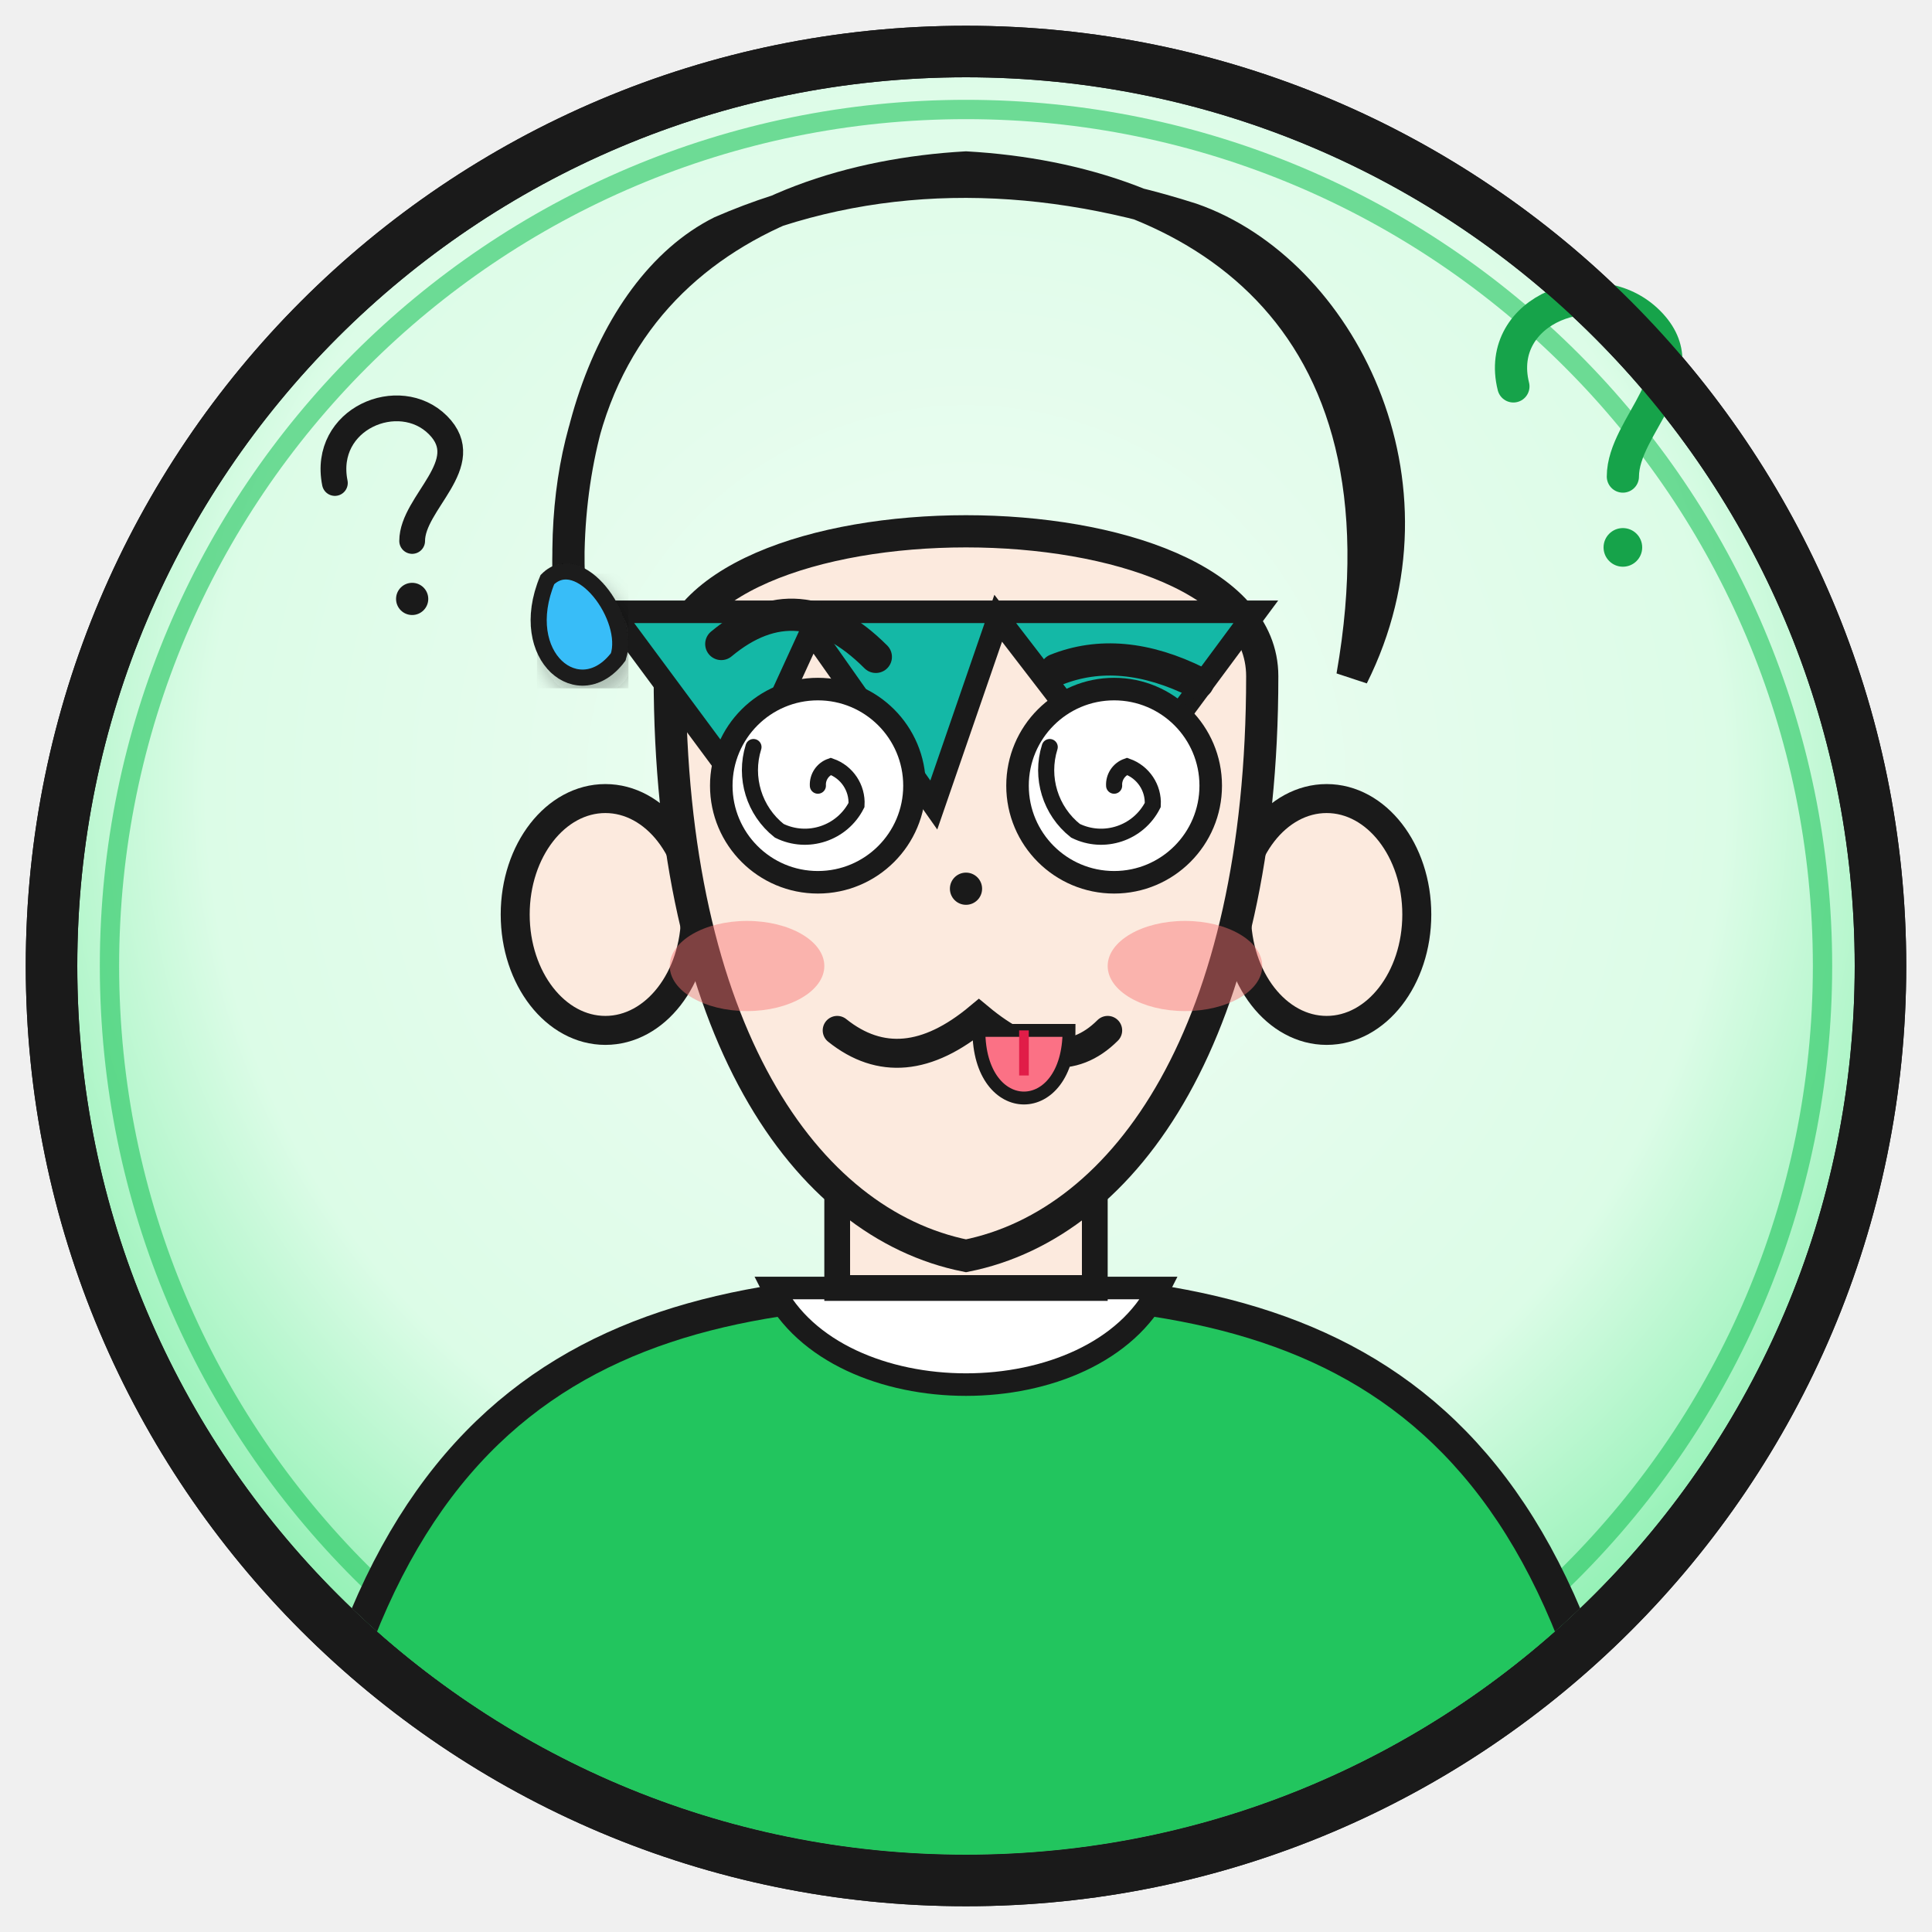
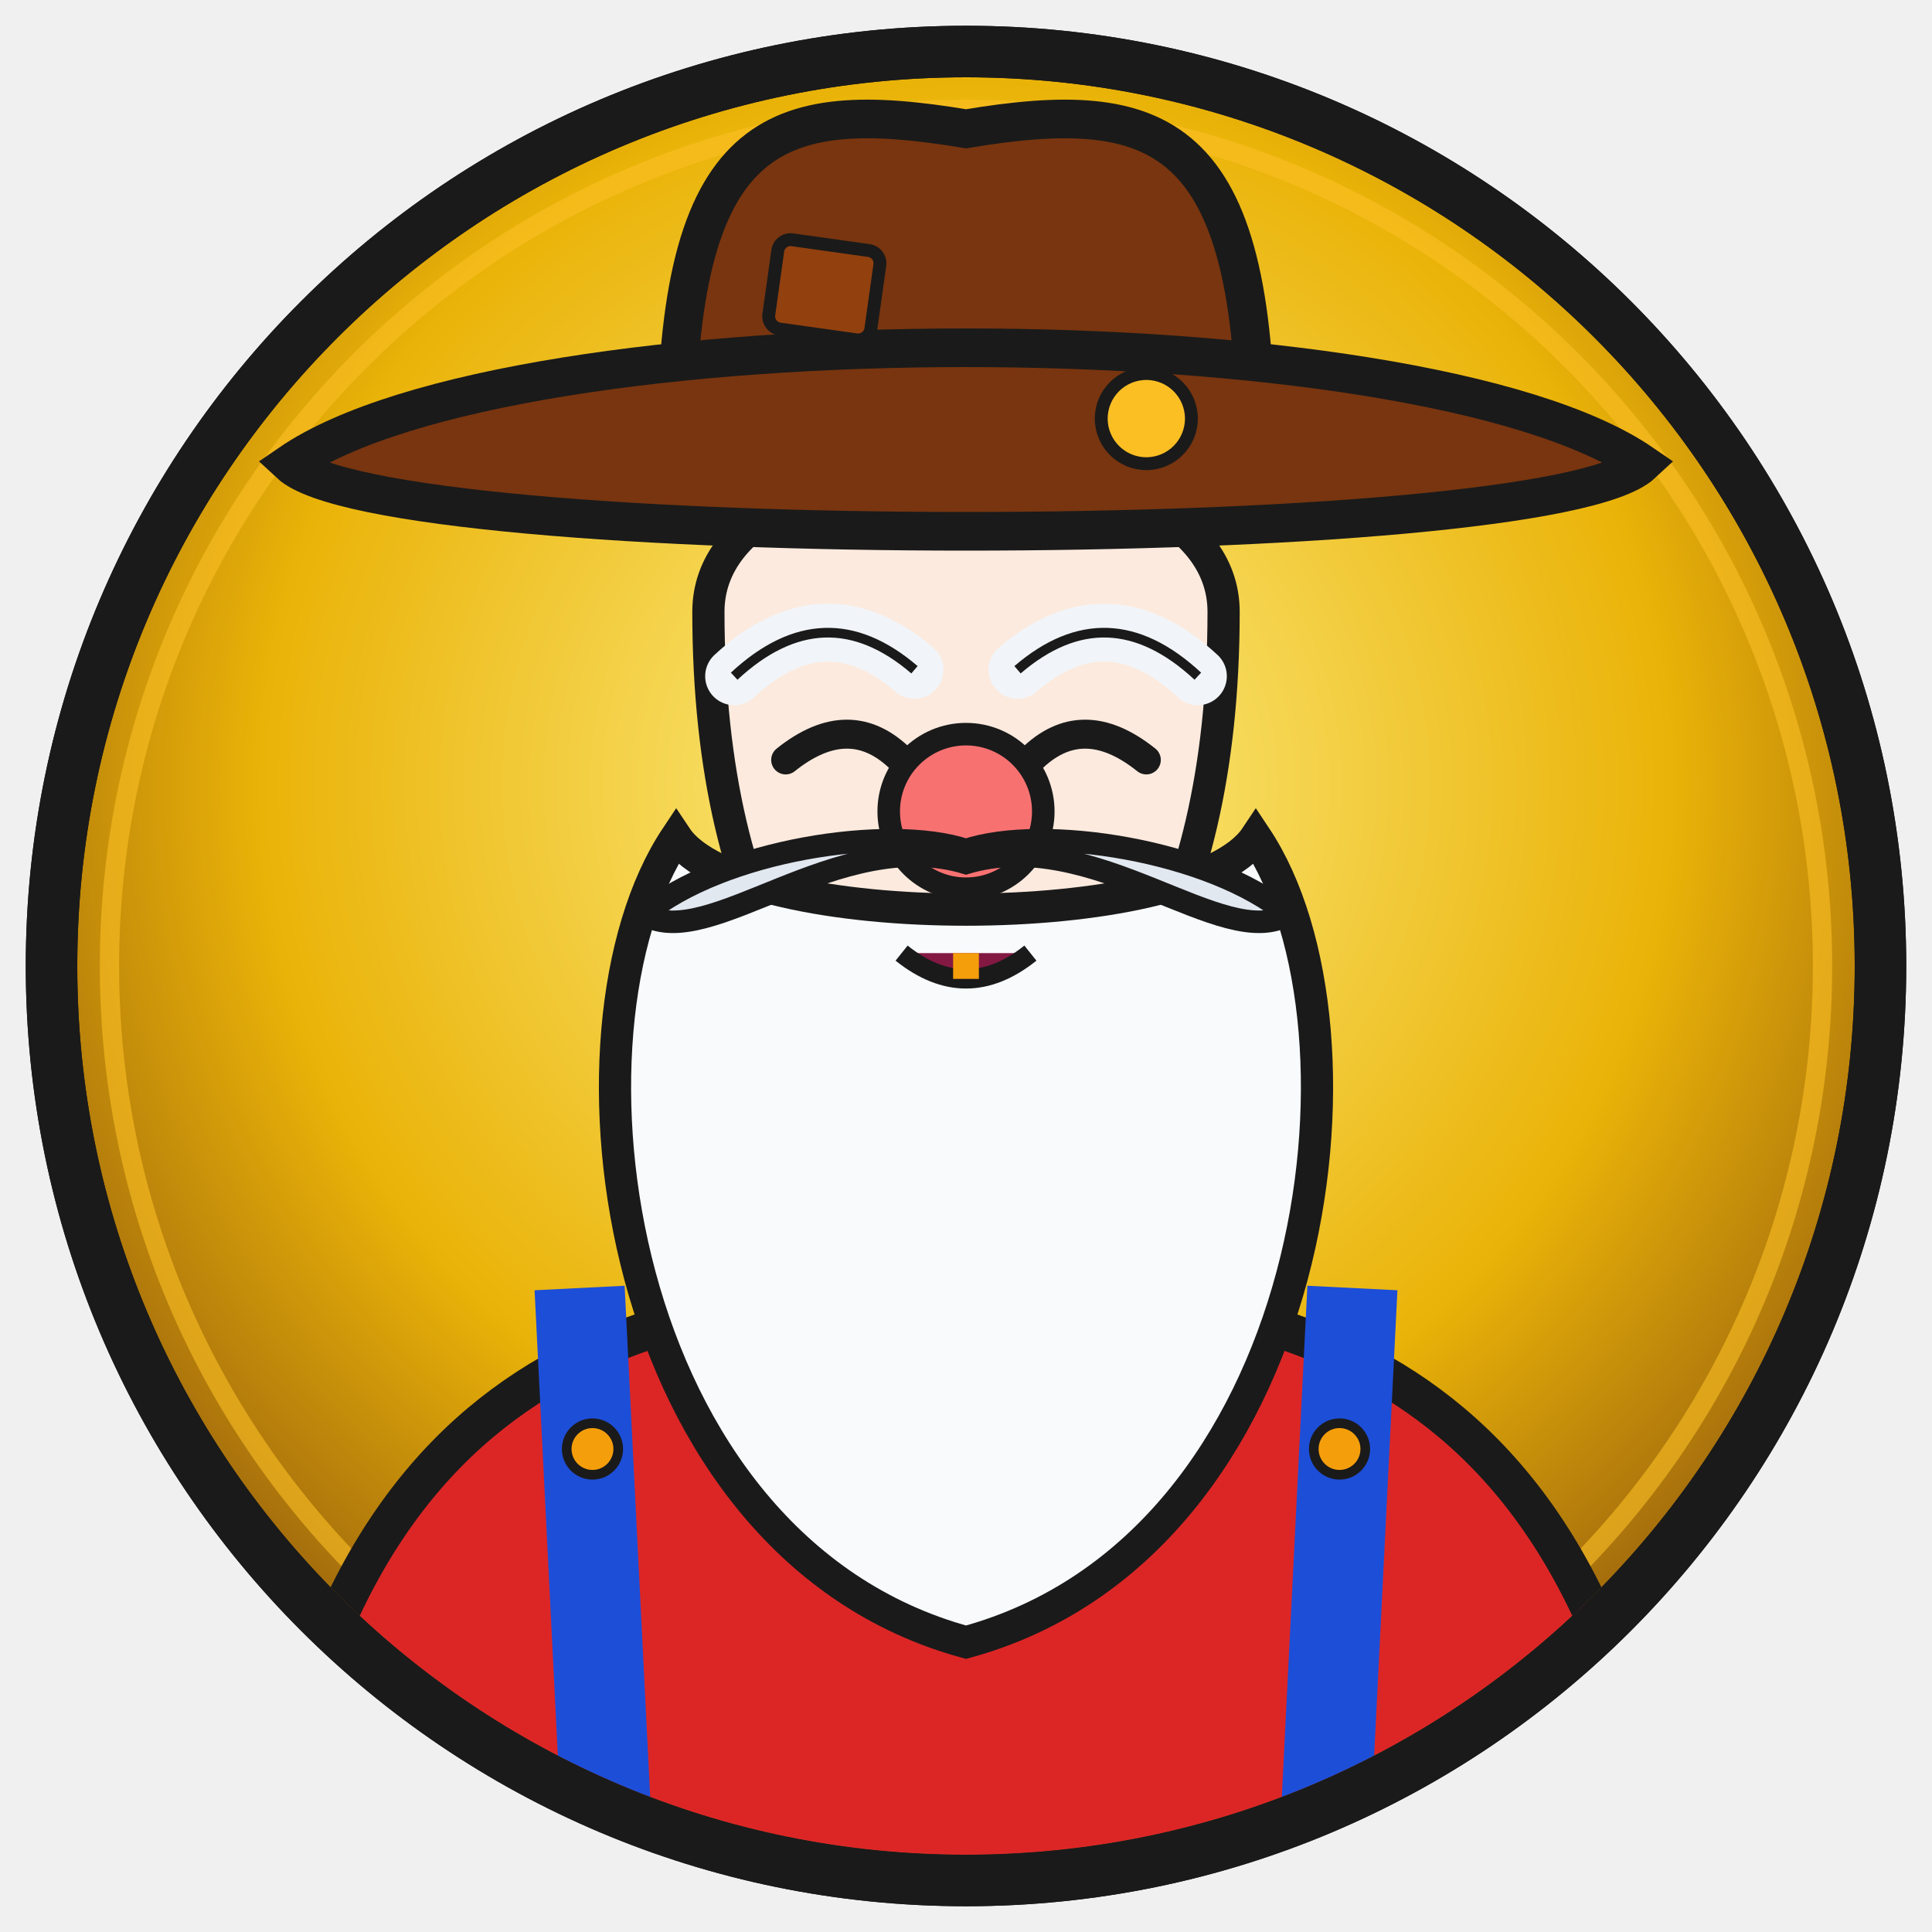
<svg xmlns="http://www.w3.org/2000/svg" viewBox="0 0 300 300" width="300" height="300">
  <defs>
-     <radialGradient id="derp_bg" cx="50%" cy="40%" r="60%">
-       <stop offset="0%" stop-color="#F0FDF4" />
-       <stop offset="70%" stop-color="#DCFCE7" />
-       <stop offset="100%" stop-color="#86EFAC" />
+     <radialGradient id="miner_bg" cx="50%" cy="40%" r="65%">
+       <stop offset="0%" stop-color="#FEF08A" />
+       <stop offset="60%" stop-color="#EAB308" />
+       <stop offset="100%" stop-color="#854D0E" />
    </radialGradient>
-     <filter id="derp_shadow">
-       <feDropShadow dx="1" dy="2" stdDeviation="1.5" flood-color="#1A1A1A" flood-opacity="0.3" />
-     </filter>
  </defs>
-   <circle cx="150" cy="150" r="142" fill="url(#derp_bg)" stroke="#1A1A1A" stroke-width="8" />
-   <circle cx="150" cy="150" r="133" fill="none" stroke="#22C55E" stroke-width="3" opacity="0.6" />
-   <path d="M 52 75 C 50 65, 62 60, 68 66 C 74 72, 64 78, 64 84" fill="none" stroke="#1A1A1A" stroke-width="4" stroke-linecap="round" />
-   <circle cx="64" cy="93" r="2.5" fill="#1A1A1A" />
-   <path d="M 235 60 C 232 48, 248 42, 256 50 C 264 58, 252 66, 252 74" fill="none" stroke="#16A34A" stroke-width="5" stroke-linecap="round" />
-   <circle cx="252" cy="85" r="3" fill="#16A34A" />
-   <g clip-path="url(#derpClip)">
-     <clipPath id="derpClip">
+   <circle cx="150" cy="150" r="142" fill="url(#miner_bg)" stroke="#1A1A1A" stroke-width="8" />
+   <circle cx="150" cy="150" r="133" fill="none" stroke="#FBBF24" stroke-width="3" opacity="0.6" />
+   <g clip-path="url(#mnClip)">
+     <clipPath id="mnClip">
      <circle cx="150" cy="150" r="138" />
    </clipPath>
-     <path d="M 45 300 C 55 215, 95 200, 150 200 C 205 200, 245 215, 255 300 Z" fill="#22C55E" stroke="#1A1A1A" stroke-width="5" />
-     <path d="M 120 200 C 130 220, 170 220, 180 200 Z" fill="#FFF" stroke="#1A1A1A" stroke-width="3.5" />
-     <rect x="130" y="160" width="40" height="40" fill="#FCEADE" stroke="#1A1A1A" stroke-width="4" />
-     <ellipse cx="94" cy="142" rx="14" ry="18" fill="#FCEADE" stroke="#1A1A1A" stroke-width="4.5" />
-     <ellipse cx="206" cy="142" rx="14" ry="18" fill="#FCEADE" stroke="#1A1A1A" stroke-width="4.5" />
-     <path d="M 104 105 C 104 75, 196 75, 196 105 C 196 160, 175 190, 150 195 C 125 190, 104 160, 104 105 Z" fill="#FCEADE" stroke="#1A1A1A" stroke-width="5" />
-     <ellipse cx="116" cy="150" rx="12" ry="7" fill="#F87171" opacity="0.45" />
-     <ellipse cx="184" cy="150" rx="12" ry="7" fill="#F87171" opacity="0.45" />
-     <path d="M 90 105 C 80 48, 115 28, 150 26 C 185 28, 220 48, 210 105 C 225 75, 208 42, 185 34 C 160 26, 135 26, 112 36 C 94 45, 84 75, 90 105 Z" fill="#0D9488" stroke="#1A1A1A" stroke-width="5" />
-     <path d="M 95 95 L 115 122 L 126 98 L 145 125 L 155 96 L 175 122 L 195 95 Z" fill="#14B8A6" stroke="#1A1A1A" stroke-width="3.5" />
-     <path d="M 85 90 C 80 102, 90 110, 96 102 C 98 96, 90 85, 85 90 Z" fill="#38BDF8" stroke="#1A1A1A" stroke-width="2.5" filter="url(#derp_shadow)" />
-     <circle cx="127" cy="122" r="15" fill="#FFF" stroke="#1A1A1A" stroke-width="3.5" />
-     <path d="M 127 122 M 127 122 A 3 3 0 0 1 129 119 A 6 6 0 0 1 133 125 A 9 9 0 0 1 121 129 A 12 12 0 0 1 117 116" fill="none" stroke="#1A1A1A" stroke-width="2.5" stroke-linecap="round" />
-     <circle cx="173" cy="122" r="15" fill="#FFF" stroke="#1A1A1A" stroke-width="3.5" />
-     <path d="M 173 122 M 173 122 A 3 3 0 0 1 175 119 A 6 6 0 0 1 179 125 A 9 9 0 0 1 167 129 A 12 12 0 0 1 163 116" fill="none" stroke="#1A1A1A" stroke-width="2.5" stroke-linecap="round" />
-     <path d="M 112 100 Q 124 90 136 102" stroke="#1A1A1A" stroke-width="5" stroke-linecap="round" fill="none" />
-     <path d="M 164 104 Q 174 100 186 106" stroke="#1A1A1A" stroke-width="5" stroke-linecap="round" fill="none" />
-     <circle cx="150" cy="138" r="2.5" fill="#1A1A1A" />
-     <path d="M 130 160 Q 140 168 152 158 Q 164 168 172 160" stroke="#1A1A1A" stroke-width="4.5" stroke-linecap="round" fill="none" />
-     <path d="M 152 160 C 152 174, 166 174, 166 160 Z" fill="#FB7185" stroke="#1A1A1A" stroke-width="2" />
-     <line x1="159" y1="160" x2="159" y2="167" stroke="#E11D48" stroke-width="1.5" />
+     <path d="M 40 300 C 50 215, 95 200, 150 200 C 205 200, 250 215, 260 300 Z" fill="#DC2626" stroke="#1A1A1A" stroke-width="6" />
+     <path d="M 90 200 L 95 300" stroke="#1D4ED8" stroke-width="14" />
+     <path d="M 210 200 L 205 300" stroke="#1D4ED8" stroke-width="14" />
+     <circle cx="92" cy="225" r="4" fill="#F59E0B" stroke="#1A1A1A" stroke-width="1.5" />
+     <circle cx="208" cy="225" r="4" fill="#F59E0B" stroke="#1A1A1A" stroke-width="1.5" />
+     <path d="M 110 95 C 110 65, 190 65, 190 95 C 190 145, 170 170, 150 172 C 130 170, 110 145, 110 95 Z" fill="#FCEADE" stroke="#1A1A1A" stroke-width="5" />
+     <circle cx="150" cy="126" r="12" fill="#F87171" stroke="#1A1A1A" stroke-width="3.5" />
+     <path d="M 114 105 Q 128 92 142 104" stroke="#F1F5F9" stroke-width="9" stroke-linecap="round" fill="none" />
+     <path d="M 114 105 Q 128 92 142 104" stroke="#1A1A1A" stroke-width="1.5" fill="none" />
+     <path d="M 158 104 Q 172 92 186 105" stroke="#F1F5F9" stroke-width="9" stroke-linecap="round" fill="none" />
+     <path d="M 158 104 Q 172 92 186 105" stroke="#1A1A1A" stroke-width="1.5" fill="none" />
+     <path d="M 122 118 Q 132 110 140 118" stroke="#1A1A1A" stroke-width="4.5" stroke-linecap="round" fill="none" />
+     <path d="M 160 118 Q 168 110 178 118" stroke="#1A1A1A" stroke-width="4.5" stroke-linecap="round" fill="none" />
+     <path d="M 105 130 C 85 160, 95 240, 150 255 C 205 240, 215 160, 195 130 C 185 145, 115 145, 105 130 Z" fill="#F8FAFC" stroke="#1A1A1A" stroke-width="5" />
+     <path d="M 150 134 C 130 128, 110 148, 100 142 C 112 132, 138 128, 150 132 C 162 128, 188 132, 200 142 C 190 148, 170 128, 150 134 Z" fill="#E2E8F0" stroke="#1A1A1A" stroke-width="3.5" />
+     <path d="M 140 148 Q 150 156 160 148" stroke="#1A1A1A" stroke-width="3" fill="#831843" />
+     <rect x="148" y="148" width="4" height="4" fill="#F59E0B" />
+     <path d="M 105 70 C 105 20, 120 15, 150 20 C 180 15, 195 20, 195 70 Z" fill="#78350F" stroke="#1A1A1A" stroke-width="6" />
+     <path d="M 45 72 C 80 48, 220 48, 255 72 C 240 86, 60 86, 45 72 Z" fill="#78350F" stroke="#1A1A1A" stroke-width="6" />
+     <rect x="120" y="38" width="16" height="14" rx="2" fill="#92400E" stroke="#1A1A1A" stroke-width="2" transform="rotate(8 128 45)" />
+     <circle cx="178" cy="65" r="7" fill="#FBBF24" stroke="#1A1A1A" stroke-width="2" />
  </g>
  <circle cx="150" cy="150" r="142" fill="none" stroke="#1A1A1A" stroke-width="8" />
</svg>
